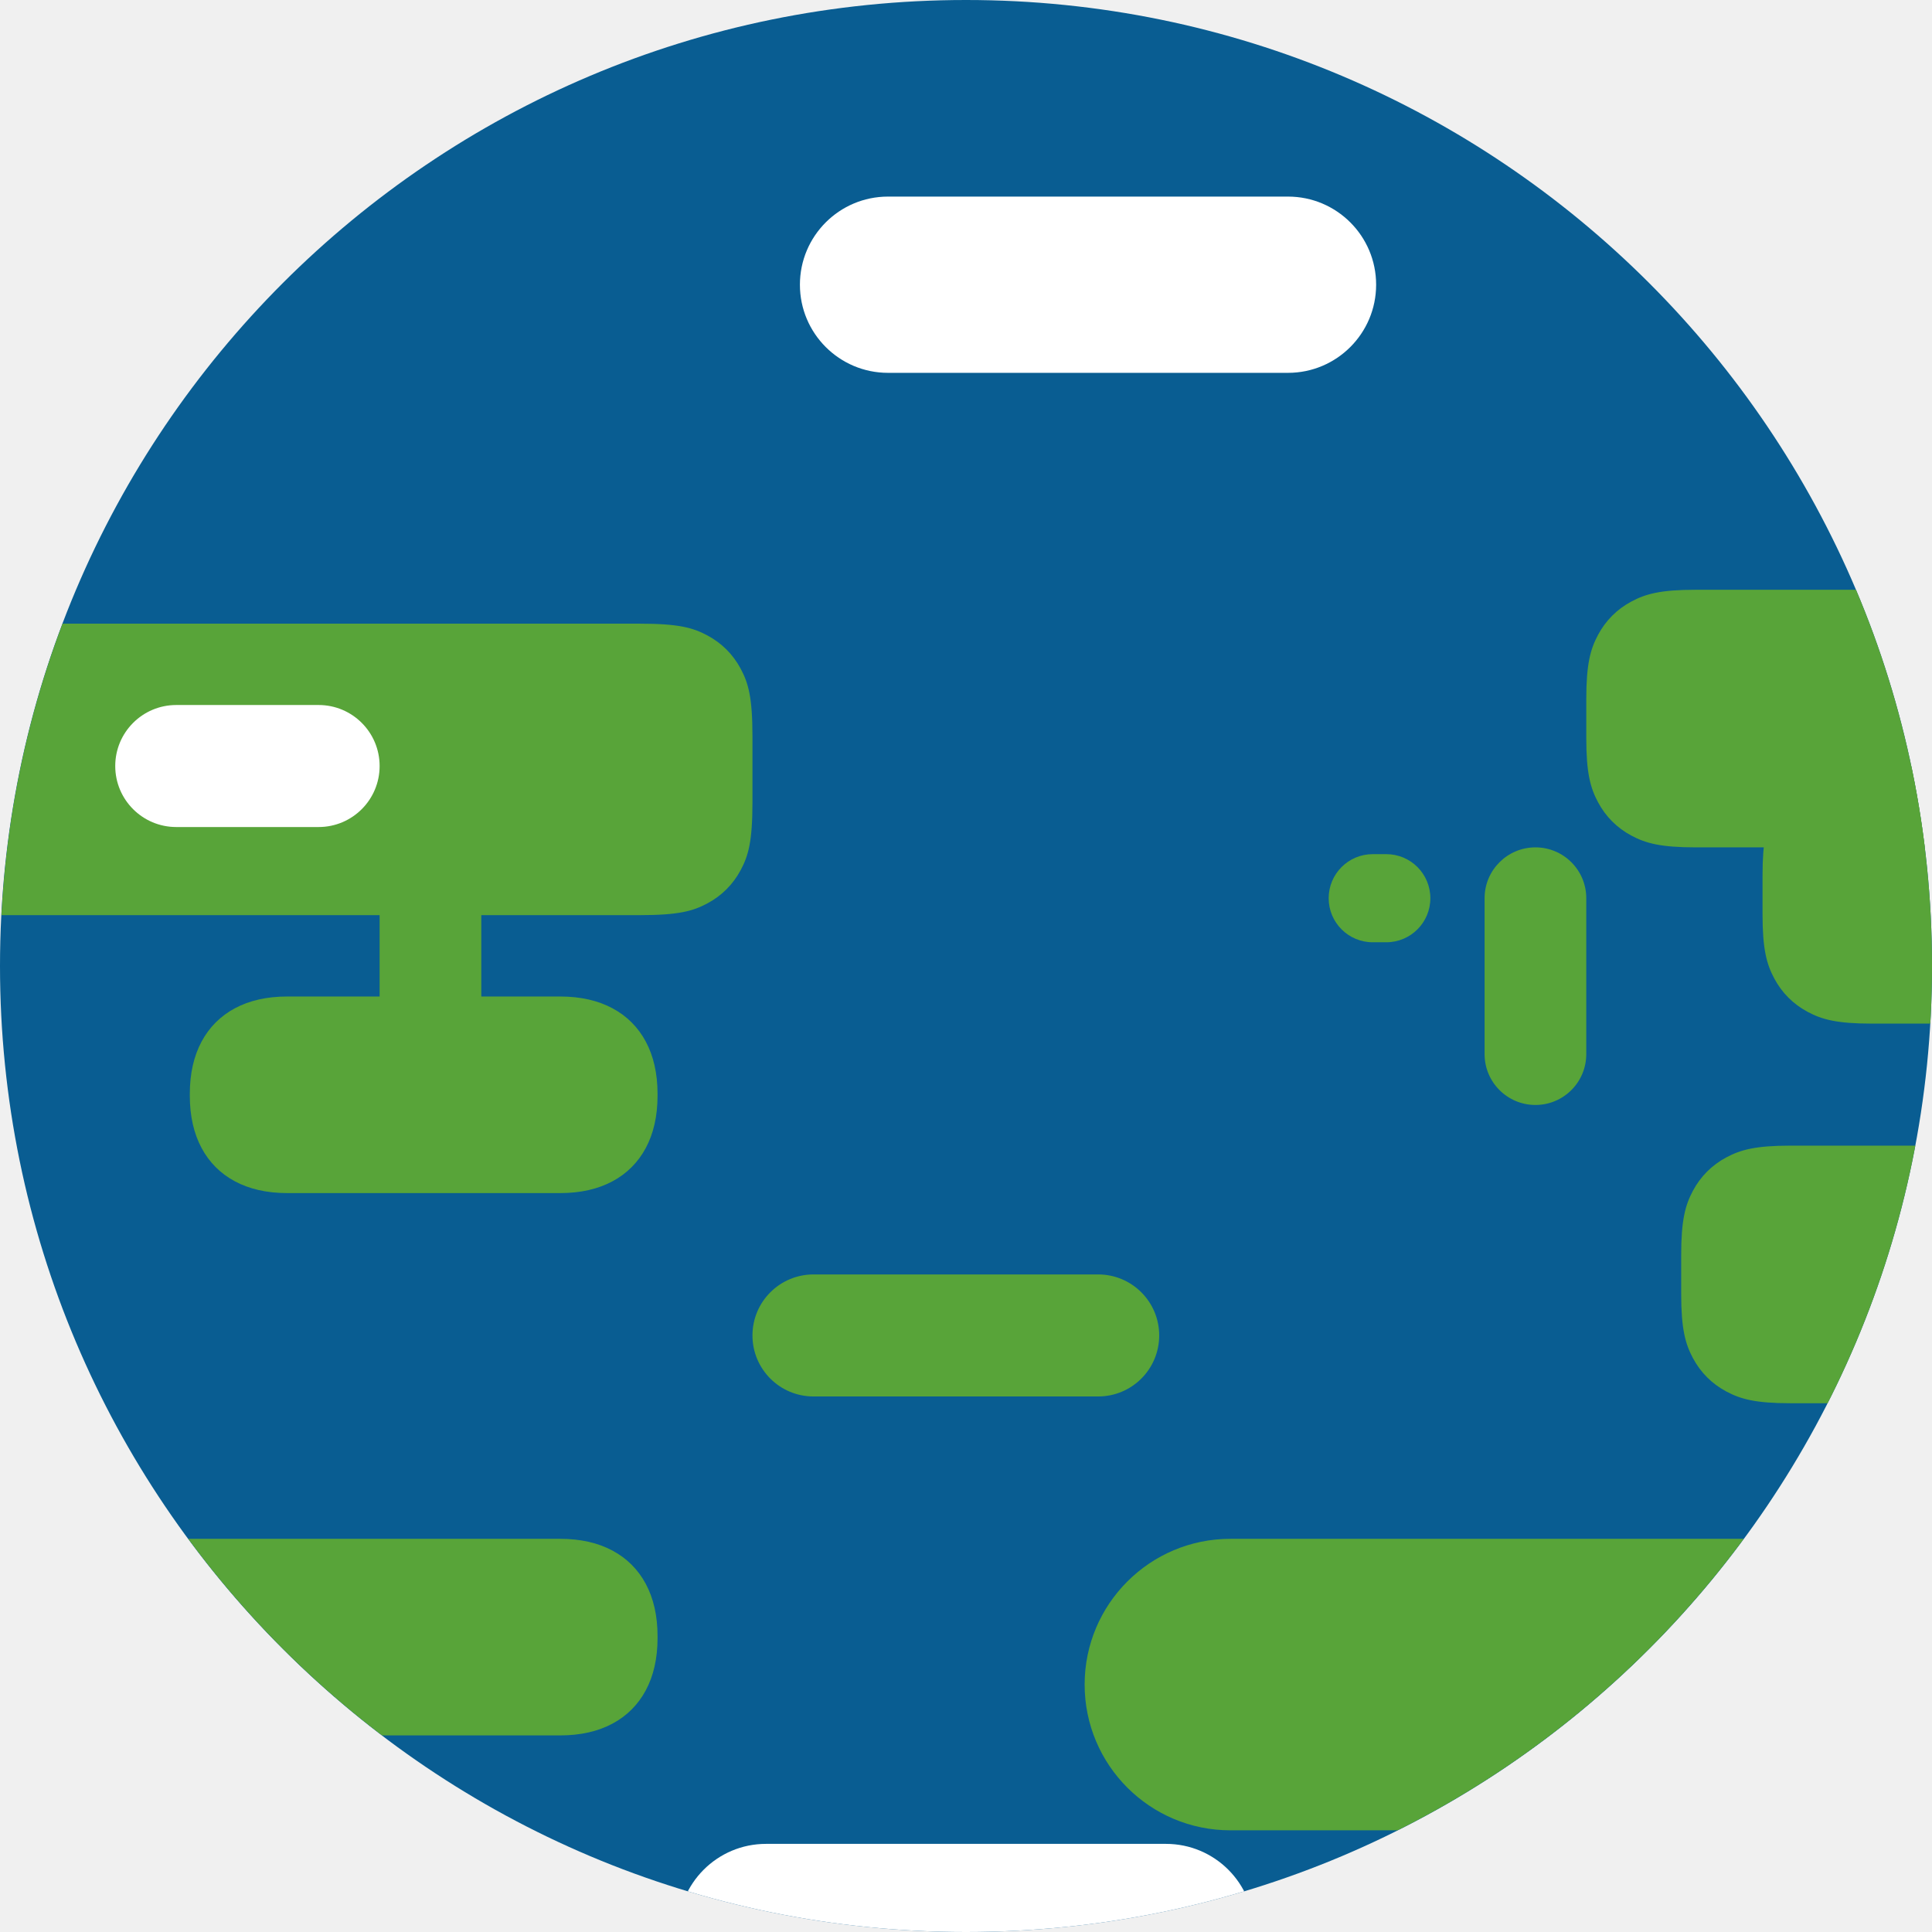
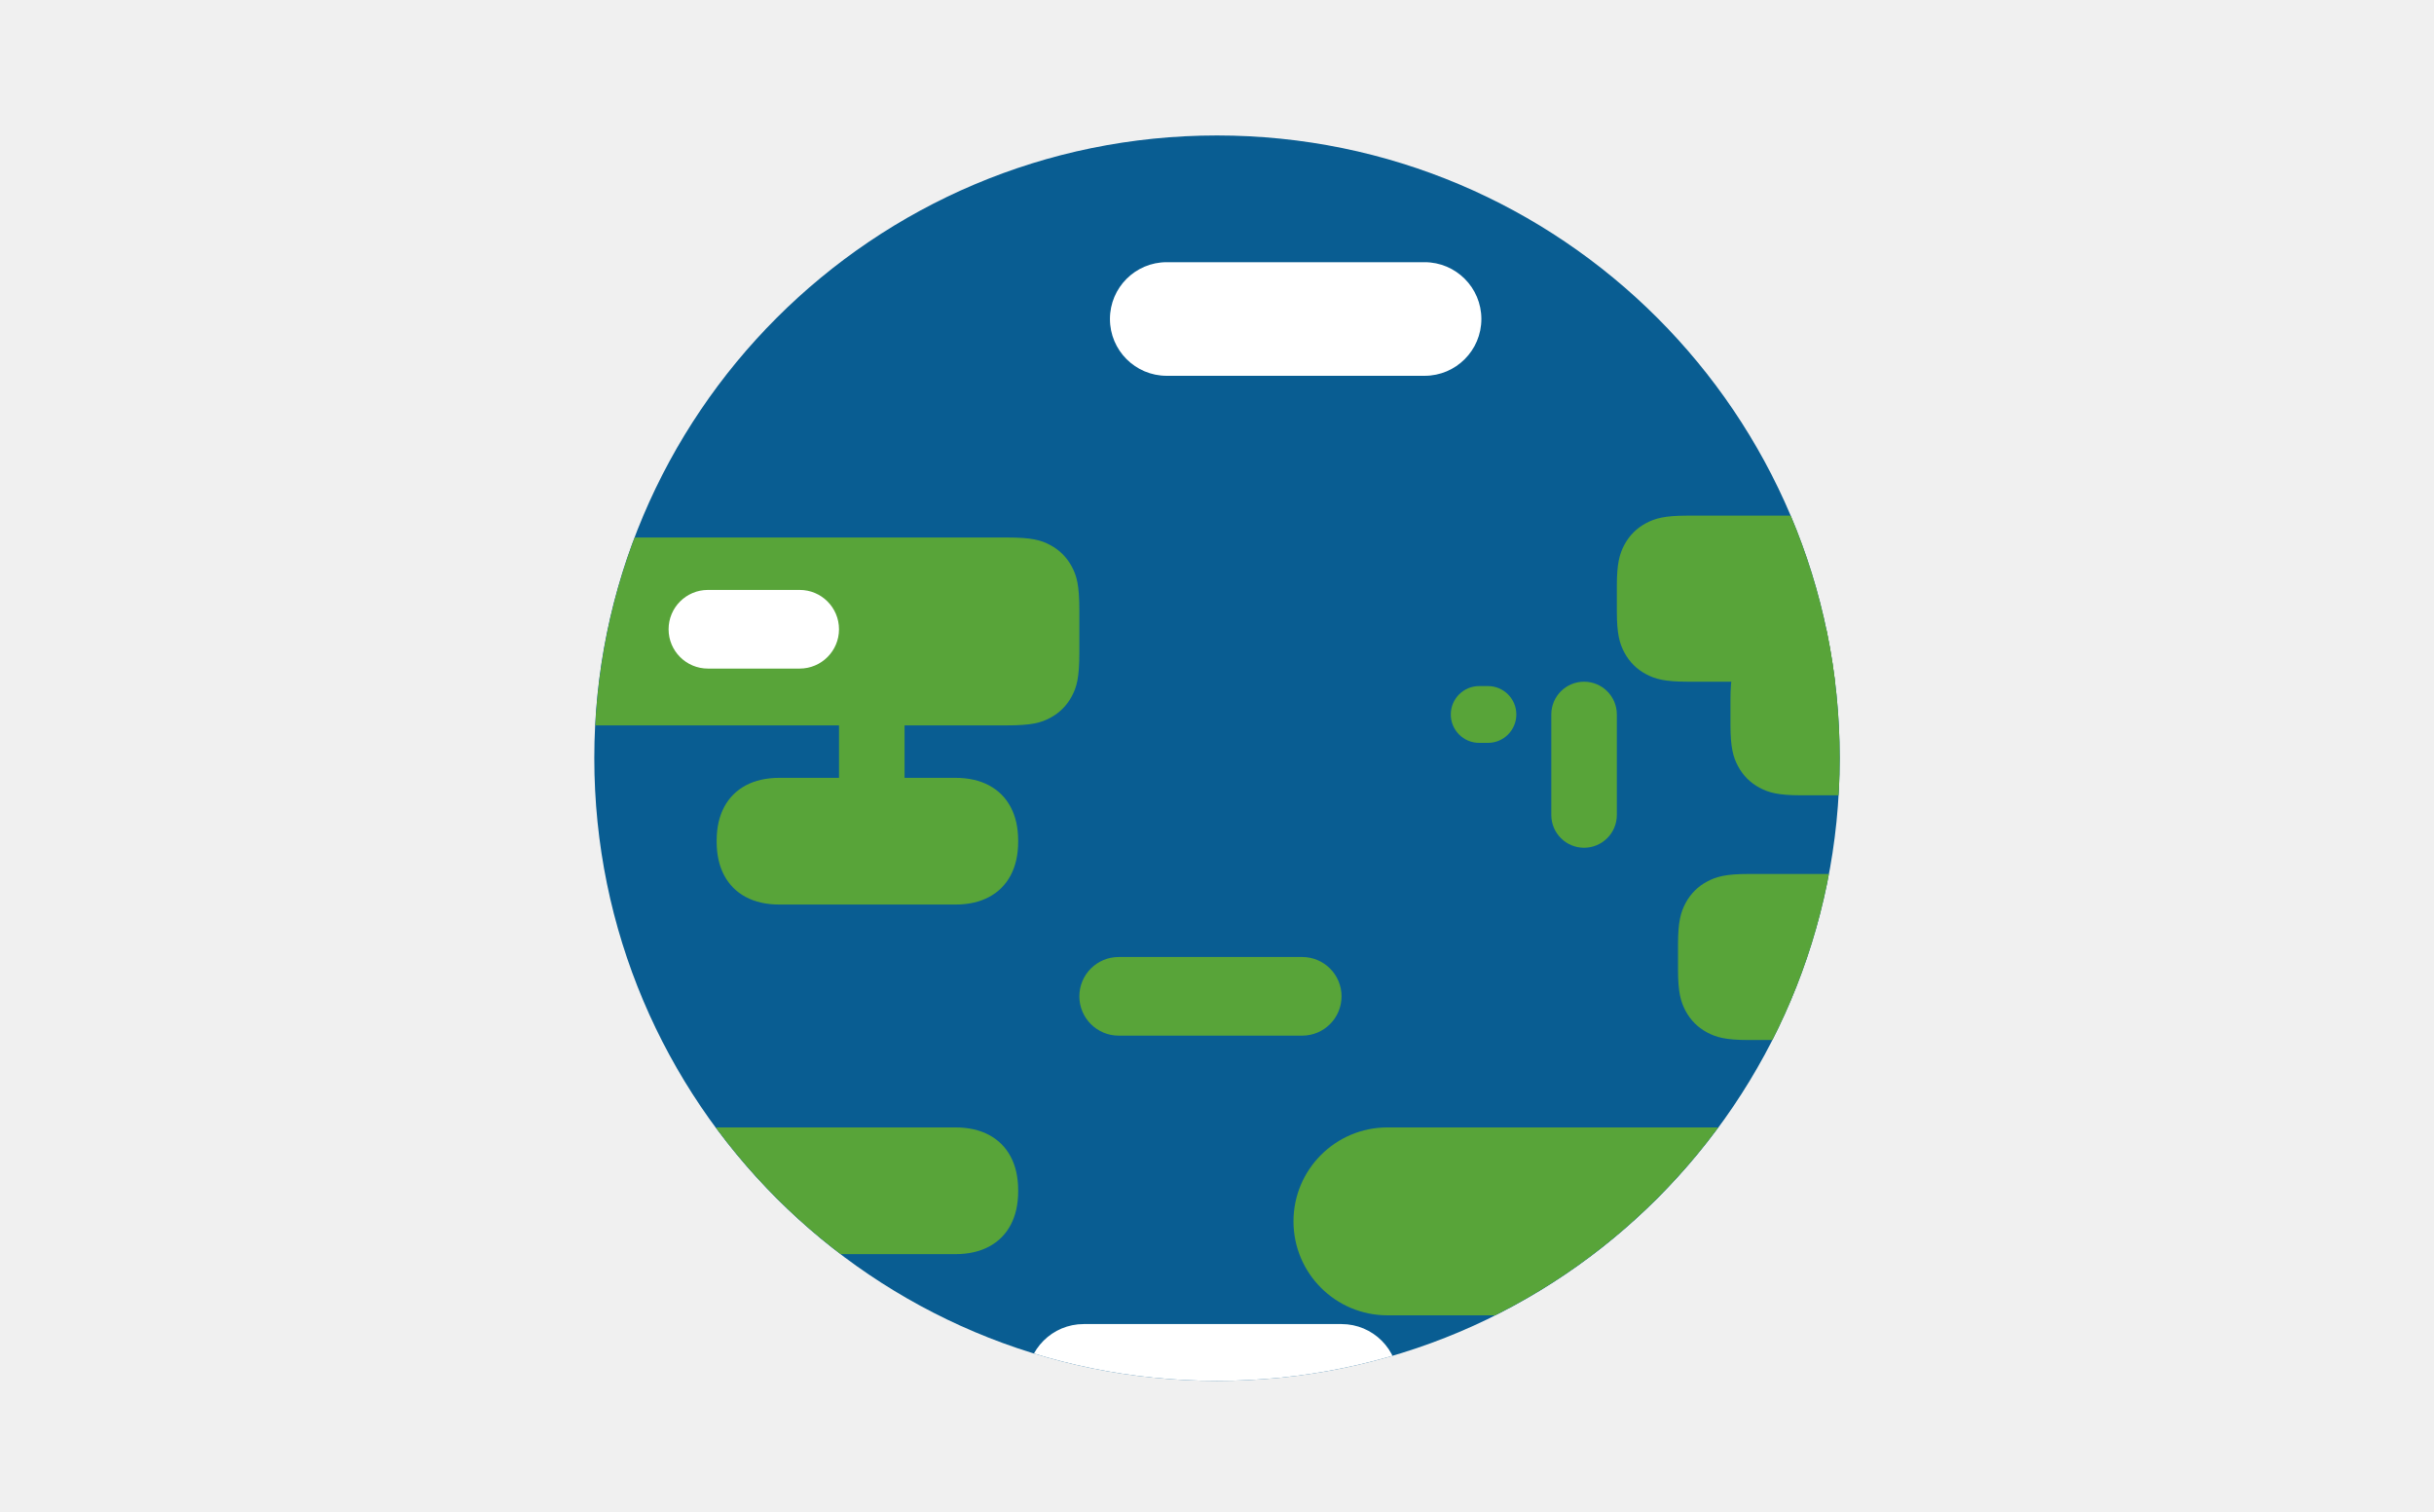
- <svg xmlns="http://www.w3.org/2000/svg" xmlns:xlink="http://www.w3.org/1999/xlink" height="285" viewBox="0 0 285 285" width="285">
+ <svg xmlns="http://www.w3.org/2000/svg" xmlns:xlink="http://www.w3.org/1999/xlink" height="346" viewBox="0 0 557 346" width="557">
  <defs>
    <circle id="a" cx="142.5" cy="142.5" r="142.5" />
    <mask id="b" fill="#fff">
      <use fill="#fff" fill-rule="evenodd" xlink:href="#a" />
    </mask>
  </defs>
-   <g fill="none" fill-rule="evenodd">
+   <g fill="none" fill-rule="evenodd" transform="translate(136 31)">
    <use fill="#095d92" xlink:href="#a" />
-     <path d="m113 272h59c7.18 0 13 5.82 13 13 0 7.18-5.82 13-13 13h-59c-7.18 0-13-5.82-13-13 0-7.18 5.82-13 13-13z" fill="#fff" mask="url(#b)" />
+     <path d="m112 272.5c-6.904 0-12.5 5.596-12.5 12.5s5.596 12.5 12.5 12.5h59c6.904 0 12.5-5.596 12.5-12.5s-5.596-12.5-12.5-12.5z" fill="#fff" mask="url(#b)" stroke="#fff" />
    <g fill="#58a439">
      <path d="m56.325 256c-10.852-8.252-20.484-18.024-28.579-29h54.877c3.049 0 5.608.603 7.727 1.736 2.119 1.133 3.781 2.796 4.914 4.914 1.133 2.119 1.736 4.677 1.736 7.727v.245c0 3.049-.603 5.608-1.736 7.727-1.133 2.119-2.796 3.781-4.914 4.914-2.119 1.133-4.677 1.736-7.727 1.736z" mask="url(#b)" />
      <path d="m.194 135c.782-15.072 3.905-29.524 9.013-43l85.128 0c5.795 0 7.896.603 10.015 1.736 2.119 1.133 3.781 2.796 4.914 4.914 1.133 2.119 1.736 4.22 1.736 10.015v9.669c0 5.795-.603 7.896-1.736 10.015-1.133 2.119-2.796 3.781-4.914 4.914-2.119 1.133-4.22 1.736-10.015 1.736z" mask="url(#b)" />
      <path d="m257.255 227c-13.324 18.064-30.811 32.87-51.045 43l-24.709-0c-11.874 0-21.5-9.626-21.5-21.5s9.626-21.5 21.5-21.5z" mask="url(#b)" />
      <path d="m250.117 87h52.767c5.136 0 7.348.603 9.466 1.736 2.119 1.133 3.781 2.796 4.914 4.914 1.133 2.119 1.736 4.33 1.736 9.466v5.767c0 5.136-.603 7.348-1.736 9.466-1.133 2.119-2.796 3.781-4.914 4.914-2.119 1.133-4.33 1.736-9.466 1.736h-52.767c-5.136 0-7.348-.603-9.466-1.736-2.119-1.133-3.781-2.796-4.914-4.914-1.133-2.119-1.736-4.33-1.736-9.466v-5.767c0-5.136.603-7.348 1.736-9.466 1.133-2.119 2.796-3.781 4.914-4.914 2.119-1.133 4.33-1.736 9.466-1.736z" mask="url(#b)" />
      <path d="m226.5 125c4.142 0 7.5 3.358 7.5 7.5v23c0 4.142-3.358 7.5-7.5 7.5-4.142 0-7.5-3.358-7.5-7.5v-23c0-4.142 3.358-7.5 7.5-7.5z" mask="url(#b)" />
      <path d="m202.5 126h2c3.59 0 6.5 2.91 6.5 6.5 0 3.59-2.91 6.5-6.5 6.5h-2c-3.59 0-6.5-2.91-6.5-6.5 0-3.59 2.91-6.5 6.5-6.5z" mask="url(#b)" />
      <path d="m276.117 113h52.767c5.136 0 7.348.603 9.466 1.736 2.119 1.133 3.781 2.796 4.914 4.914 1.133 2.119 1.736 4.33 1.736 9.466v5.767c0 5.136-.603 7.348-1.736 9.466-1.133 2.119-2.796 3.781-4.914 4.914-2.119 1.133-4.33 1.736-9.466 1.736h-52.767c-5.136 0-7.348-.603-9.466-1.736-2.119-1.133-3.781-2.796-4.914-4.914-1.133-2.119-1.736-4.33-1.736-9.466v-5.767c0-5.136.603-7.348 1.736-9.466 1.133-2.119 2.796-3.781 4.914-4.914 2.119-1.133 4.33-1.736 9.466-1.736z" mask="url(#b)" />
      <path d="m264.117 169h64.767c5.136 0 7.348.603 9.466 1.736 2.119 1.133 3.781 2.796 4.914 4.914 1.133 2.119 1.736 4.33 1.736 9.466v5.767c0 5.136-.603 7.348-1.736 9.466-1.133 2.119-2.796 3.781-4.914 4.914-2.119 1.133-4.33 1.736-9.466 1.736h-64.767c-5.136 0-7.348-.603-9.466-1.736-2.119-1.133-3.781-2.796-4.914-4.914-1.133-2.119-1.736-4.33-1.736-9.466v-5.767c0-5.136.603-7.348 1.736-9.466 1.133-2.119 2.796-3.781 4.914-4.914 2.119-1.133 4.33-1.736 9.466-1.736z" mask="url(#b)" />
      <path d="m42.377 147h40.245c3.049 0 5.608.603 7.727 1.736 2.119 1.133 3.781 2.796 4.914 4.914 1.133 2.119 1.736 4.677 1.736 7.727v.245c0 3.049-.603 5.608-1.736 7.727-1.133 2.119-2.796 3.781-4.914 4.914-2.119 1.133-4.677 1.736-7.727 1.736h-40.245c-3.049 0-5.608-.603-7.727-1.736-2.119-1.133-3.781-2.796-4.914-4.914-1.133-2.119-1.736-4.677-1.736-7.727v-.245c0-3.049.603-5.608 1.736-7.727 1.133-2.119 2.796-3.781 4.914-4.914 2.119-1.133 4.677-1.736 7.727-1.736z" mask="url(#b)" />
      <path d="m63.5 125c4.142 0 7.5 3.358 7.5 7.5v20c0 4.142-3.358 7.5-7.5 7.5-4.142 0-7.5-3.358-7.5-7.5v-20c0-4.142 3.358-7.5 7.5-7.5z" mask="url(#b)" />
    </g>
    <path d="m131 29h59c7.18 0 13 5.82 13 13 0 7.18-5.82 13-13 13h-59c-7.18 0-13-5.82-13-13 0-7.18 5.82-13 13-13z" fill="#fff" mask="url(#b)" />
    <path d="m26 104h21c4.971 0 9 4.029 9 9 0 4.971-4.029 9-9 9h-21c-4.971 0-9-4.029-9-9 0-4.971 4.029-9 9-9z" fill="#fff" mask="url(#b)" />
    <path d="m120 188h42c4.971 0 9 4.029 9 9 0 4.971-4.029 9-9 9h-42c-4.971 0-9-4.029-9-9 0-4.971 4.029-9 9-9z" fill="#58a439" mask="url(#b)" />
  </g>
</svg>
